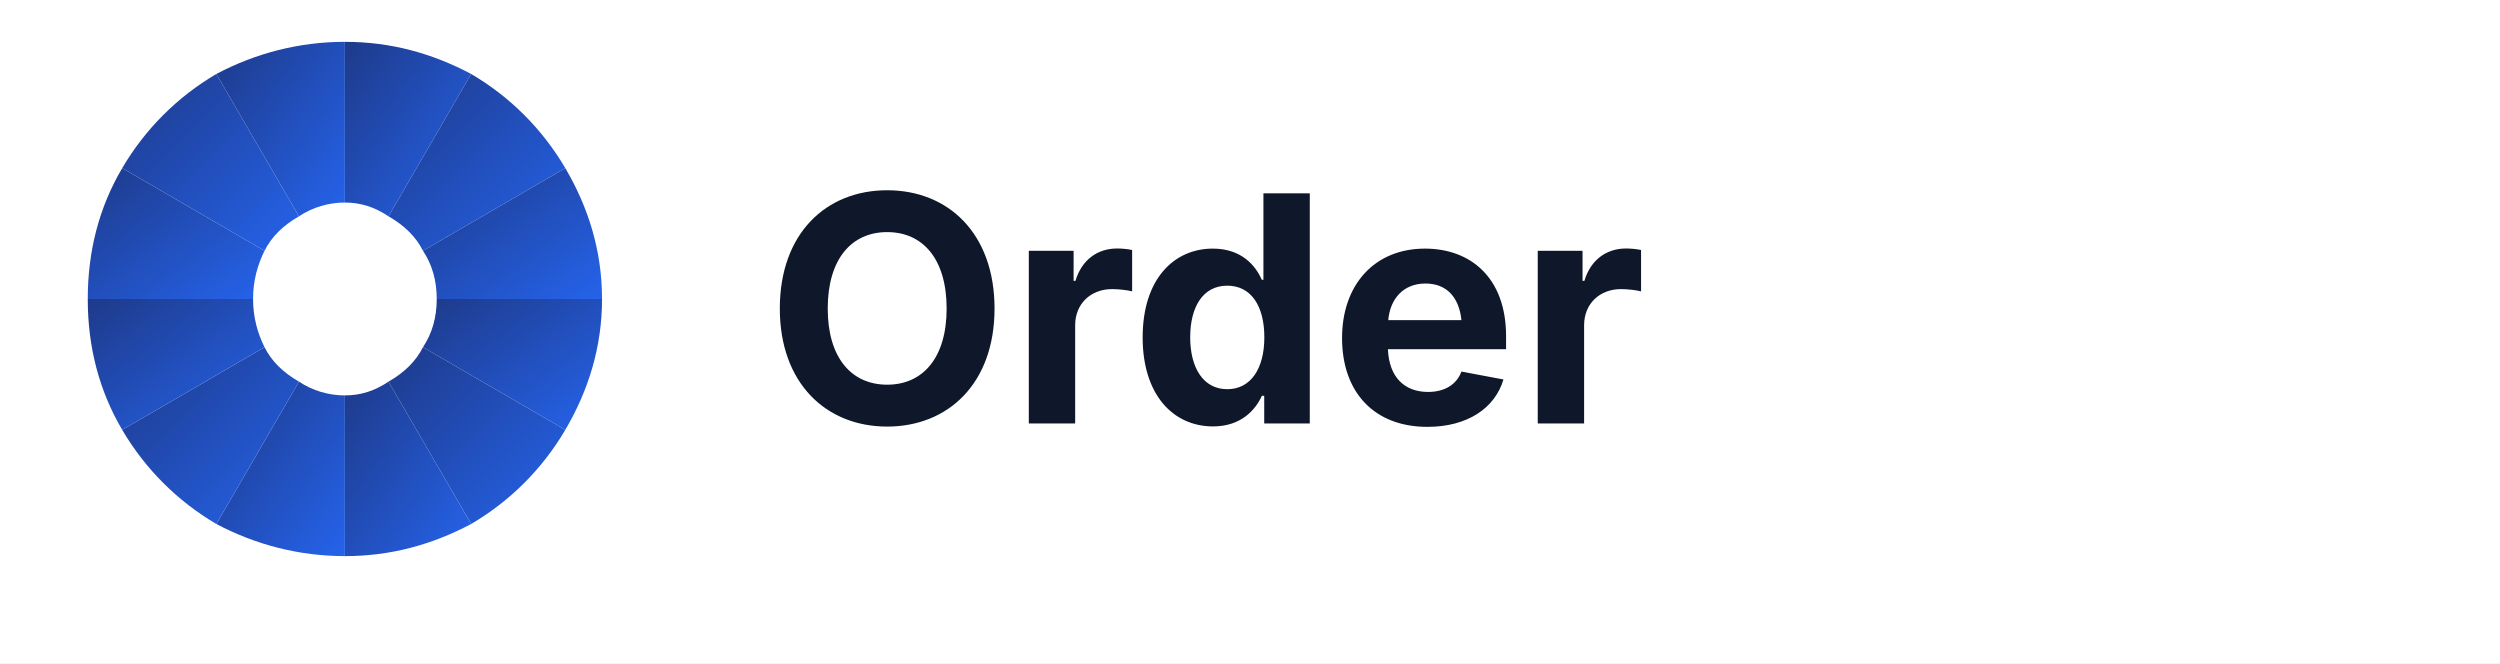
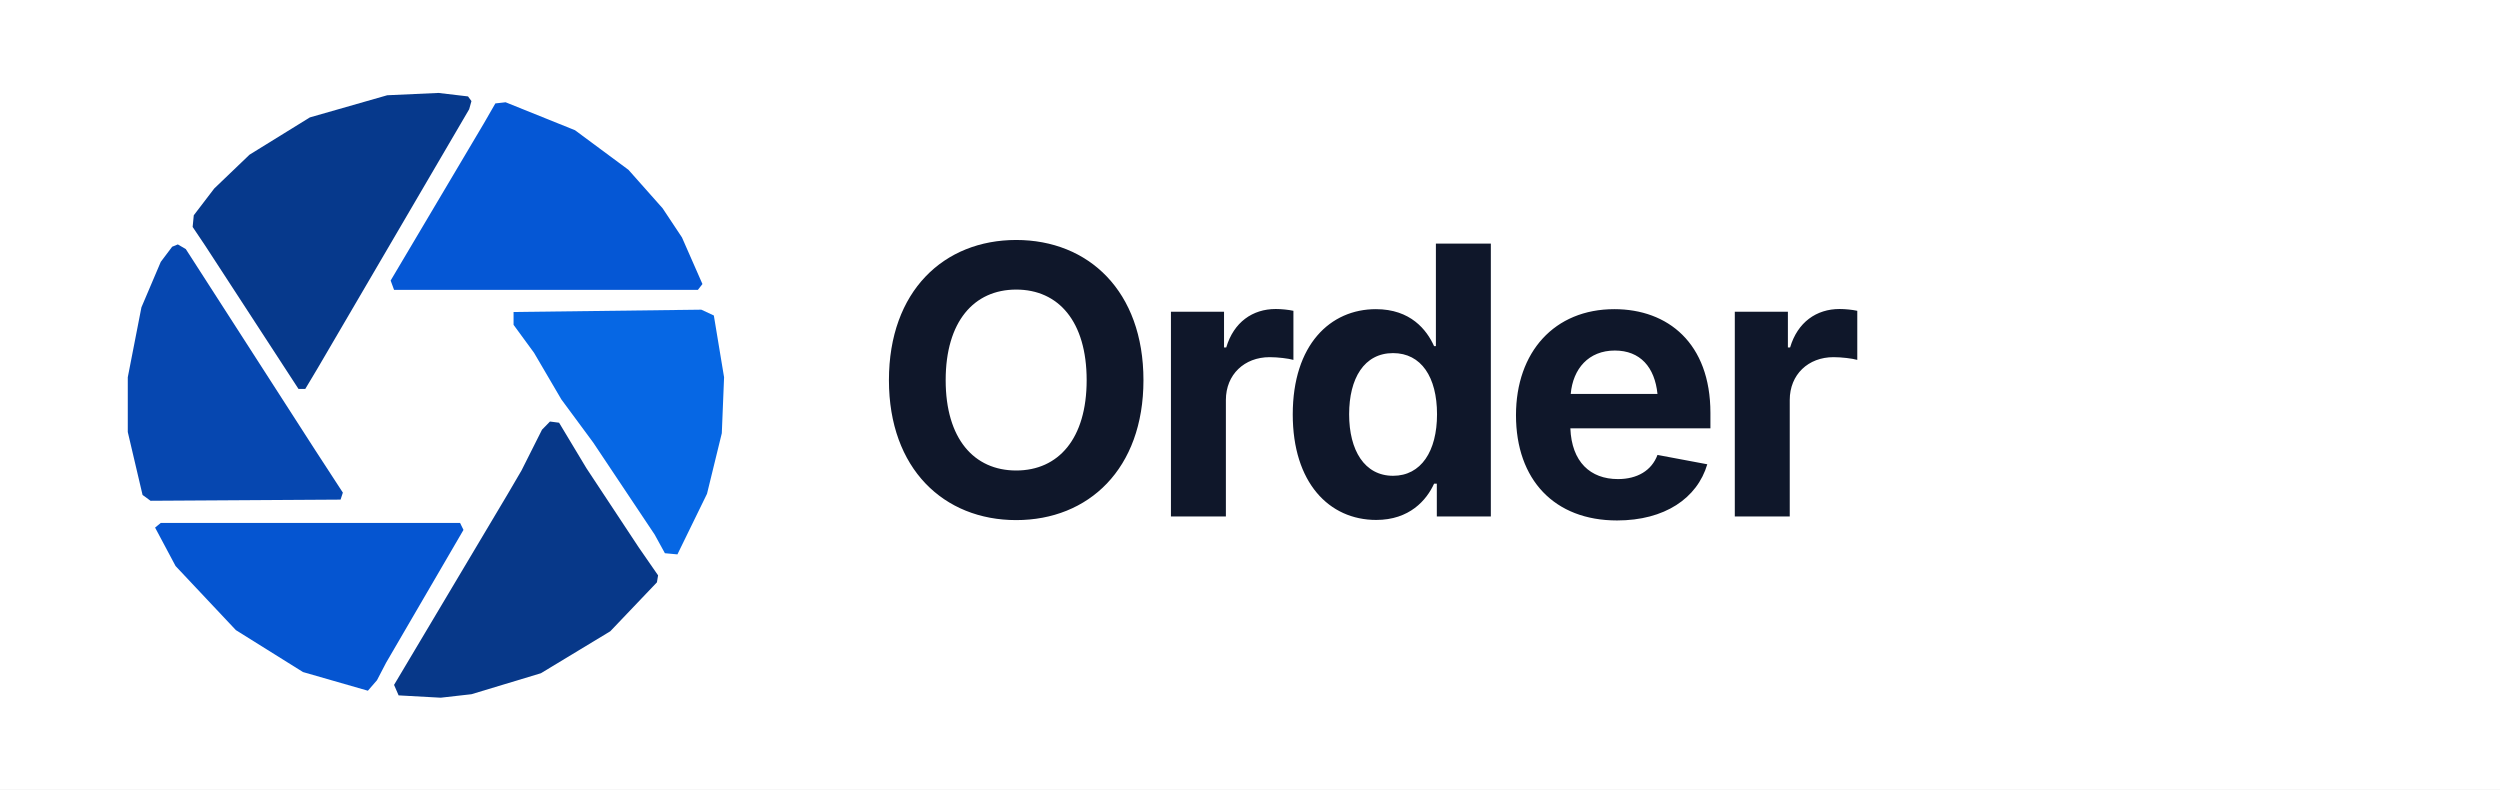
- <svg xmlns="http://www.w3.org/2000/svg" viewBox="0 0 980 260" role="img" aria-labelledby="title">
-   <rect width="980" height="260" fill="#ffffff" />
-   <g transform="translate(20 2) scale(.9)">
-     <defs>
-       <linearGradient id="g" x1="0" y1="0" x2="1" y2="1">
-         <stop offset="0" stop-color="#1e3a8a" />
-         <stop offset="1" stop-color="#2563eb" />
-       </linearGradient>
-     </defs>
-     <g fill="url(#g)">
-       <path d="M128 16c20 0 38 5 55 14l-36 62c-6-4-12-6-19-6V16z" />
-       <path d="M183 30c17 10 31 24 41 41l-62 36c-3-6-8-11-15-15l36-62z" />
-       <path d="M224 71c10 17 16 36 16 57h-72c0-8-2-15-6-21l62-36z" />
-       <path d="M240 128c0 21-6 40-16 57l-62-36c4-6 6-13 6-21h72z" />
-       <path d="M224 185c-10 17-24 31-41 41l-36-62c7-4 12-9 15-15l62 36z" />
-       <path d="M183 226c-17 9-35 14-55 14v-70c7 0 13-2 19-6l36 62z" />
-       <path d="M128 240c-20 0-39-5-56-14l36-62c6 4 13 6 20 6v70z" />
-       <path d="M72 226c-17-10-31-24-41-41l62-36c3 6 8 11 15 15l-36 62z" />
-       <path d="M31 185c-10-17-15-36-15-57h72c0 8 2 15 5 21l-62 36z" />
-       <path d="M16 128c0-21 5-40 15-57l62 36c-3 6-5 13-5 21H16z" />
-       <path d="M31 71c10-17 24-31 41-41l36 62c-7 4-12 9-15 15L31 71z" />
-       <path d="M72 30c17-9 36-14 56-14v70c-7 0-14 2-20 6L72 30z" />
-     </g>
+ <svg xmlns="http://www.w3.org/2000/svg" viewBox="0 0 760 240" role="img" aria-label="Order">
+   <rect width="760" height="240" rx="0" fill="#ffffff" />
+   <g transform="translate(34 24) scale(.75)">
+     <path d="M144.37 7.08L132.38 5.67 111.63 6.61 80.26 15.59 55.81 30.70 41.51 44.40 33.21 55.26 32.75 59.99 37.82 67.54 75.65 125.64 78.41 125.64 83.49 117.14 144.84 12.28 145.76 8.97Z" fill="#06398c" />
+     <path d="M113.01 81.71 114.39 85.49 237.55 85.49 239.39 83.13 231.09 64.24 223.25 52.43 209.41 36.84 187.73 20.78 159.60 9.45 155.45 9.92 150.83 17.95Z" fill="#0557d5" />
+     <path d="M24.45 68.01 19.83 74.15 11.99 92.58 6.46 120.92 6.46 143.11 12.45 168.62 15.68 170.98 92.71 170.51 93.64 167.68 82.57 150.67 29.98 68.96 26.75 67.07Z" fill="#0647b0" />
+     <path d="M162.83 94.46 162.83 99.66 171.13 111 182.20 129.89 195.11 147.37 220.02 184.68 224.17 192.24 229.25 192.71 241.24 168.15 247.24 143.59 248.16 120.92 244.01 95.88 238.93 93.52Z" fill="#0667e4" />
+     <path d="M181.28 139.34 177.59 138.86 174.36 142.17 166.05 158.70 160.52 168.15 114.39 245.61 116.24 249.86 133.30 250.80 145.76 249.39 173.90 240.89 202.03 223.88 220.94 204.04 221.41 201.21 213.56 189.87 192.35 157.76Z" fill="#073889" />
+     <path d="M17.53 181.85 25.83 197.43 50.28 223.41 77.49 240.41 103.78 247.97 107.47 243.72 111.16 236.63 142.53 182.79 141.15 179.96 19.83 179.96Z" fill="#0555d1" />
  </g>
-   <text x="300" y="166" font-family="Inter,Arial,sans-serif" font-size="124" font-weight="700" fill="#0f172a">Order</text>
+   <text x="265" y="157" font-family="Inter,Arial,sans-serif" font-size="114" font-weight="700" letter-spacing="-4" fill="#0f172a">Order</text>
</svg>
